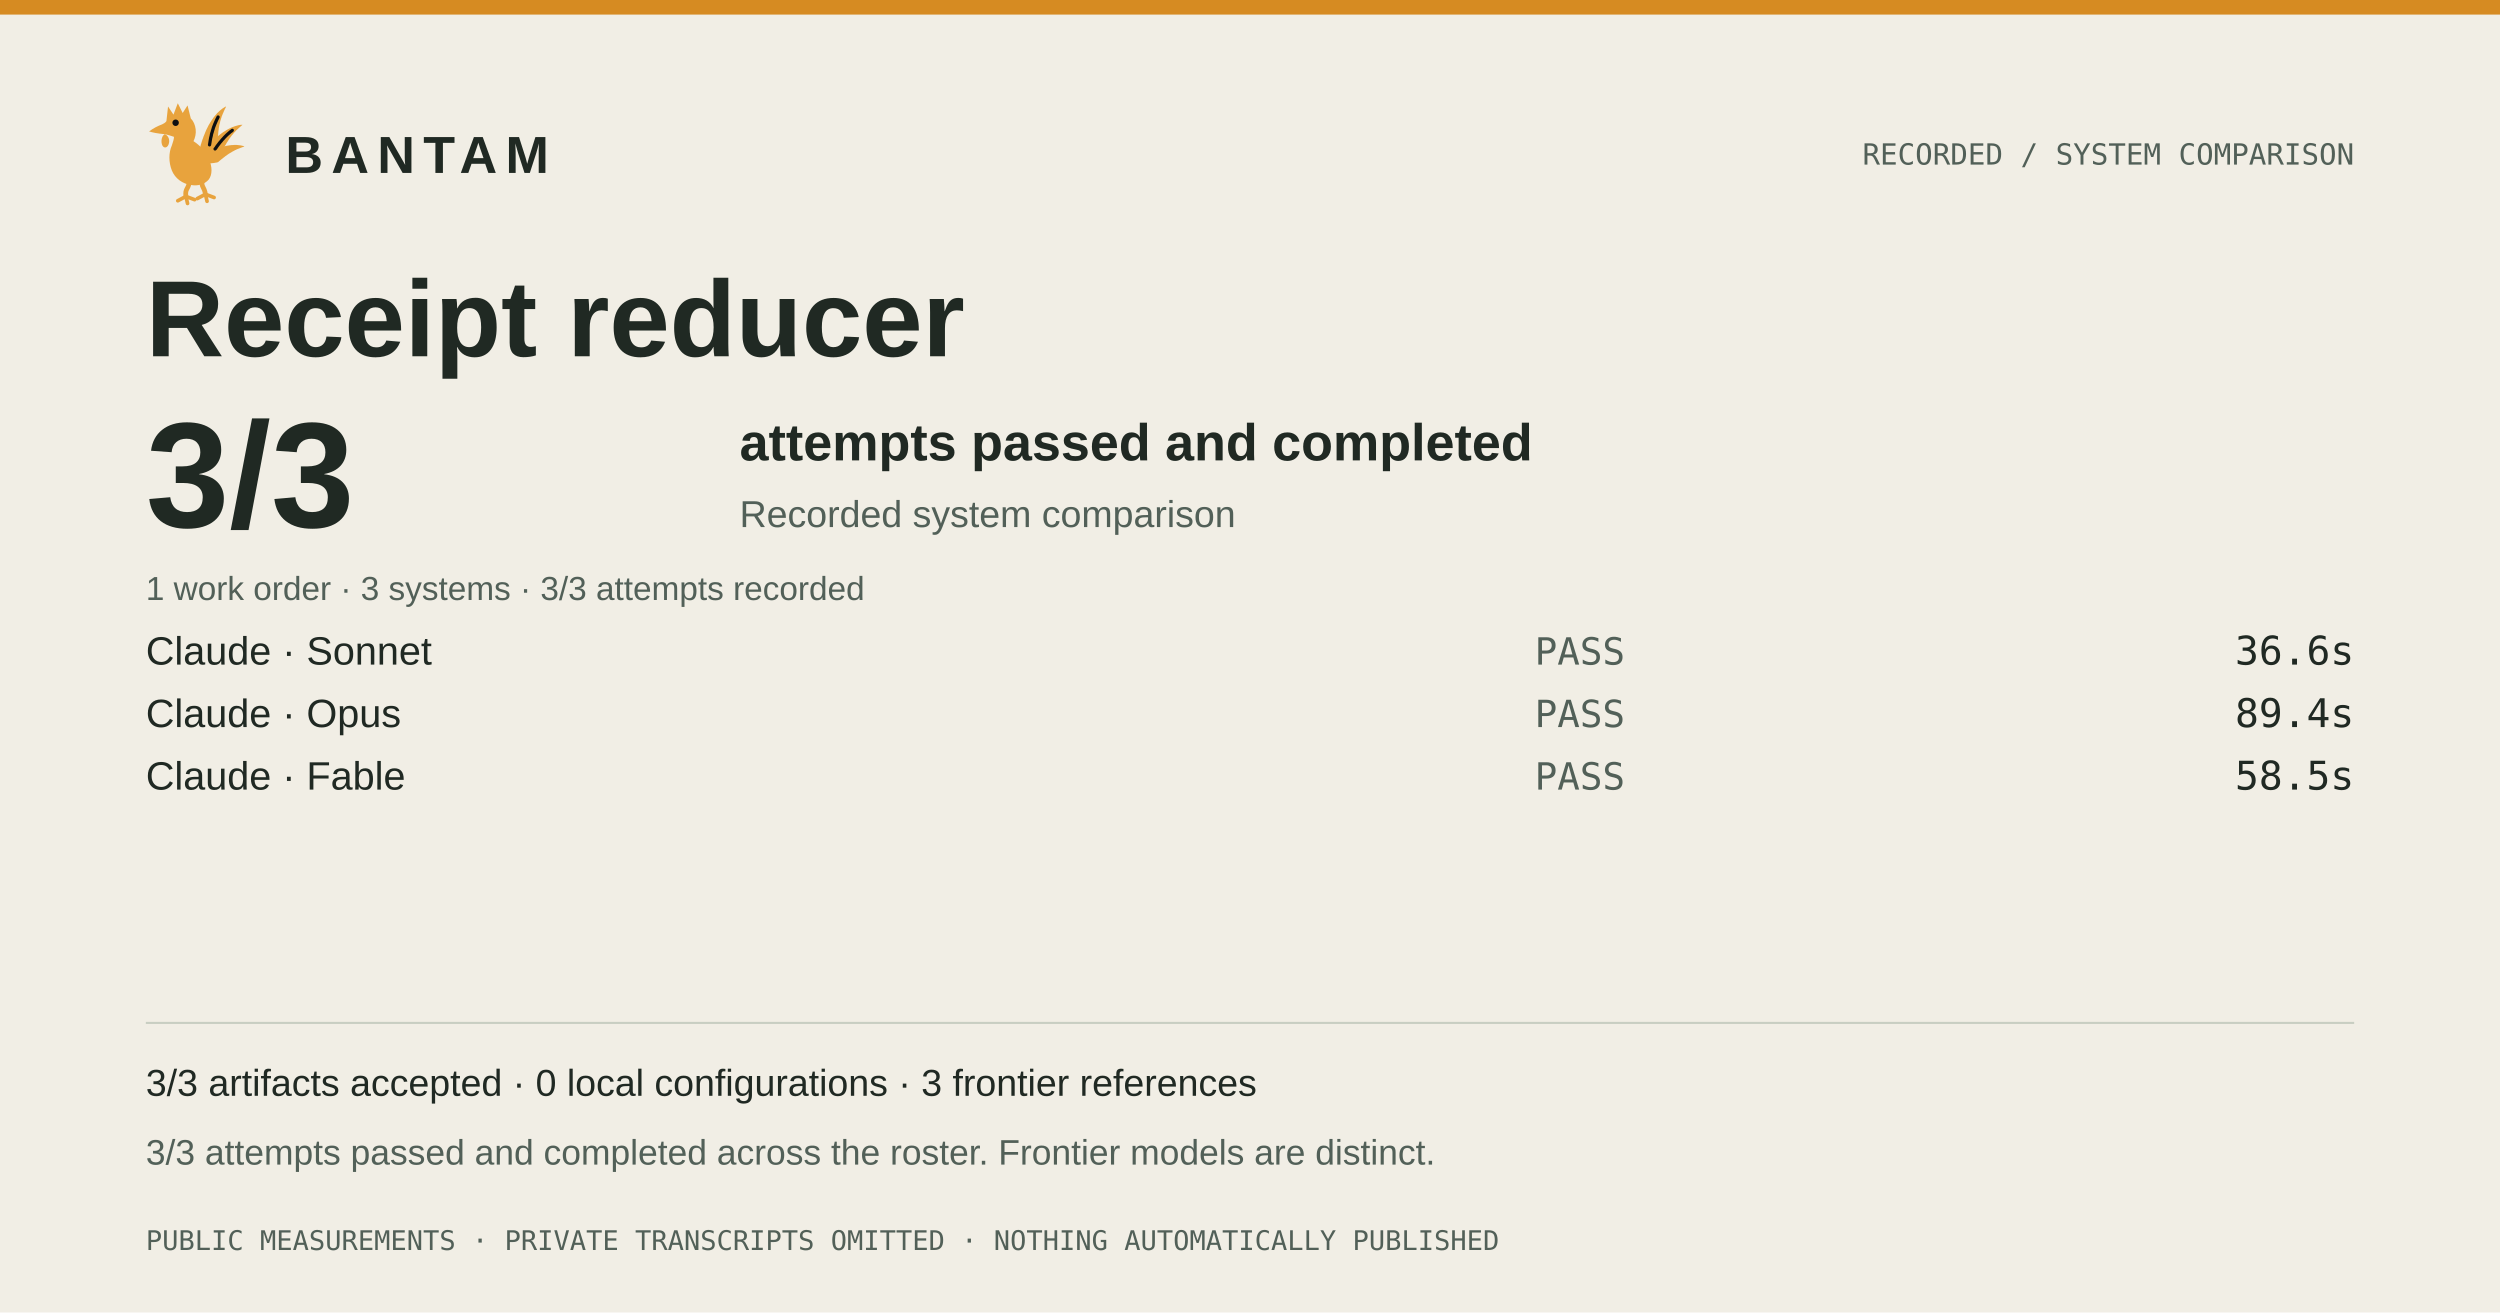
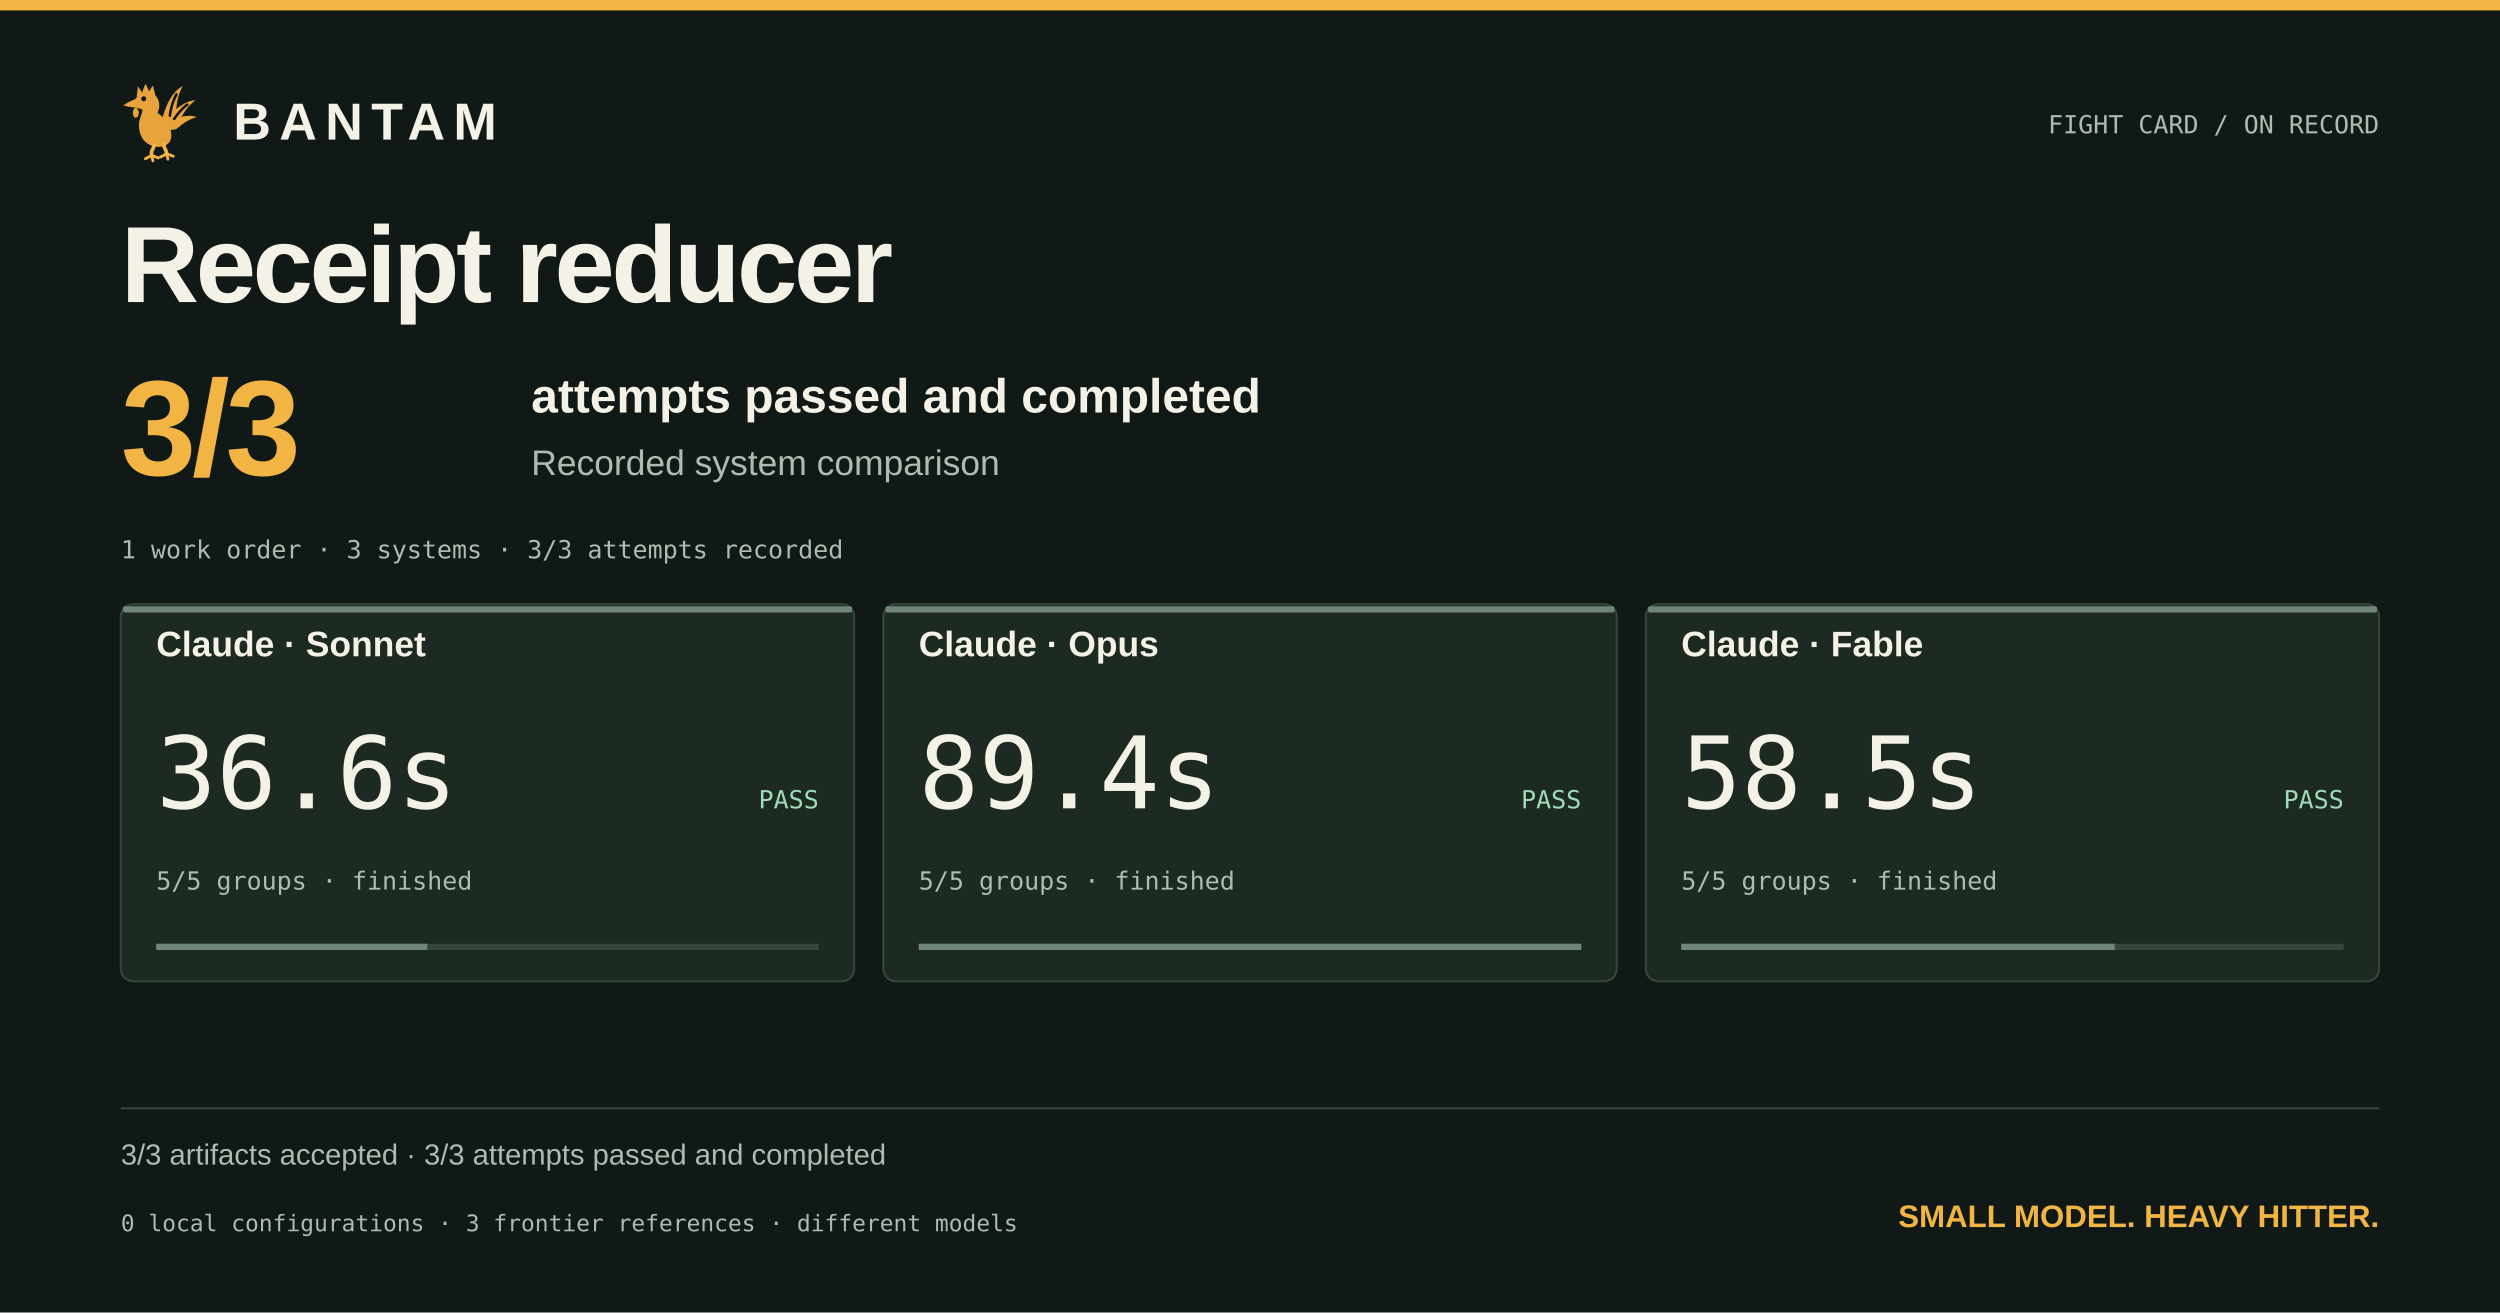
- <svg xmlns="http://www.w3.org/2000/svg" width="1200" height="630" viewBox="0 0 1200 630" role="img" aria-label="BANTAM recorded system comparison">
-   <rect width="1200" height="630" fill="#f1eee5" />
-   <rect width="1200" height="7" fill="#d68b22" />
-   <svg x="70" y="48" width="52" height="52" viewBox="0 0 100 100" color="#e8a33d">
-     <g fill="#e8a33d">
-       <path d="M61.0 56.4L61.7 55.3L62.4 54.1L63.1 53.0L63.7 51.8L64.3 50.7L64.9 49.5L65.5 48.4L66.1 47.3L66.5 46.1L66.5 45.0L66.4 43.8L66.4 42.6L66.4 41.4L66.4 40.2L66.4 39.1L66.4 37.9L66.5 36.7L66.5 35.6L66.5 34.4L66.6 33.3L66.7 32.1L66.8 31.0L66.9 29.8L67.0 28.7L67.2 27.5L67.3 26.4L67.5 25.2L67.7 24.1L67.9 22.9L68.2 21.8L68.5 20.7L68.7 19.5L69.1 18.4L69.4 17.3L69.8 16.1L70.1 15.0L70.6 13.9L71.0 12.8L71.5 11.7L72.0 10.5L72.5 9.4L73.0 8.3L73.6 7.2L74.1 5.9L74.1 5.9L72.9 6.5L71.8 7.2L70.7 7.9L69.7 8.7L68.7 9.5L67.7 10.4L66.8 11.3L65.8 12.2L65.0 13.2L64.1 14.2L63.3 15.2L62.4 16.3L61.7 17.4L60.9 18.5L60.2 19.6L59.5 20.7L58.8 21.9L58.1 23.0L57.5 24.2L56.9 25.4L56.3 26.6L55.7 27.8L55.2 29.0L54.7 30.2L54.2 31.5L53.7 32.7L53.2 33.9L52.8 35.2L52.3 36.4L51.9 37.7L51.5 38.9L51.1 40.2L50.7 41.4L50.4 42.7L50.0 43.9L50.1 45.2L50.4 46.5L50.6 47.8L51.0 49.1L51.3 50.4L51.7 51.7L52.1 53.0L52.6 54.3L53.0 55.6Z" />
-       <path d="M60.1 57.9L61.1 57.3L62.1 56.7L63.1 56.0L64.0 55.4L64.9 54.7L65.9 54.1L66.8 53.4L67.6 52.8L68.4 52.0L68.8 51.1L69.2 50.1L69.7 49.2L70.1 48.3L70.5 47.4L71.0 46.4L71.4 45.5L71.9 44.6L72.4 43.7L72.8 42.8L73.3 41.9L73.8 41.1L74.3 40.2L74.8 39.3L75.4 38.5L75.9 37.6L76.5 36.8L77.0 35.9L77.6 35.1L78.2 34.3L78.8 33.5L79.4 32.6L80.1 31.9L80.7 31.1L81.4 30.3L82.1 29.5L82.8 28.8L83.5 28.0L84.3 27.3L85.1 26.6L85.8 25.9L86.7 25.1L87.5 24.4L88.3 23.7L89.2 22.9L89.2 22.9L88.0 22.9L86.9 23.0L85.8 23.2L84.7 23.5L83.6 23.8L82.5 24.1L81.4 24.5L80.3 24.9L79.3 25.3L78.2 25.8L77.2 26.3L76.2 26.8L75.1 27.4L74.1 28.0L73.2 28.6L72.2 29.2L71.2 29.8L70.3 30.5L69.3 31.2L68.4 31.9L67.5 32.6L66.6 33.3L65.7 34.1L64.8 34.8L64.0 35.6L63.1 36.4L62.3 37.2L61.4 38.0L60.6 38.8L59.8 39.6L59.0 40.4L58.2 41.2L57.4 42.1L56.7 42.9L55.9 43.7L55.5 44.8L55.2 45.9L55.0 47.1L54.7 48.2L54.5 49.4L54.3 50.5L54.2 51.7L54.1 52.9L53.9 54.1Z" />
-       <path d="M58.6 58.5L59.5 58.5L60.5 58.4L61.4 58.3L62.3 58.2L63.2 58.1L64.1 57.9L65.0 57.8L65.8 57.6L66.6 57.4L67.2 56.9L67.9 56.3L68.5 55.8L69.1 55.3L69.7 54.8L70.4 54.3L71.0 53.8L71.6 53.3L72.3 52.8L72.9 52.3L73.5 51.8L74.2 51.4L74.8 50.9L75.5 50.4L76.1 50.0L76.8 49.5L77.5 49.1L78.2 48.7L78.9 48.3L79.5 47.9L80.2 47.5L81.0 47.1L81.7 46.7L82.4 46.3L83.1 46.0L83.9 45.6L84.6 45.3L85.4 45.0L86.2 44.7L86.9 44.4L87.7 44.1L88.5 43.8L89.3 43.5L90.2 43.2L91.0 42.9L91.0 42.9L90.2 42.5L89.3 42.3L88.4 42.1L87.6 41.9L86.7 41.8L85.8 41.7L84.9 41.6L84.0 41.5L83.1 41.5L82.2 41.5L81.3 41.5L80.4 41.6L79.5 41.6L78.6 41.7L77.7 41.8L76.8 41.9L75.9 42.1L75.0 42.2L74.1 42.4L73.2 42.6L72.3 42.8L71.4 43.0L70.5 43.2L69.6 43.5L68.8 43.7L67.9 44.0L67.0 44.2L66.2 44.5L65.3 44.8L64.5 45.1L63.6 45.4L62.8 45.7L61.9 46.0L61.1 46.3L60.3 46.7L59.6 47.3L59.0 48.0L58.5 48.7L57.9 49.5L57.4 50.2L56.9 51.0L56.4 51.8L55.9 52.6L55.4 53.5Z" />
-       <path d="M58.8 41.4L59.0 40.2L59.2 39.0L59.4 37.7L59.6 36.5L59.8 35.3L60.1 34.1L60.4 32.9L60.6 31.7L60.9 30.6L61.3 29.4L61.6 28.2L62.0 27.0L62.3 25.9L62.7 24.7L63.2 23.5L63.6 22.4L64.1 21.3L64.6 20.1L65.1 19.0L65.6 17.9L66.2 16.8L66.7 15.7" stroke="#0d0f12" stroke-width="3.0" fill="none" stroke-linecap="round" />
-       <path d="M63.9 45.2L64.6 44.4L65.2 43.5L65.8 42.6L66.4 41.8L67.1 40.9L67.7 40.1L68.4 39.2L69.1 38.4L69.8 37.6L70.4 36.8L71.2 36.0L71.9 35.2L72.6 34.4L73.4 33.6L74.1 32.9L74.9 32.1L75.7 31.4L76.5 30.7L77.3 30.0L78.1 29.3L79.0 28.7L79.8 28.0" stroke="#0d0f12" stroke-width="3.0" fill="none" stroke-linecap="round" />
-       <path d="M3 29C7 26 11 24 15 22.5C16.5 21.8 18 21 19 19.5L20.5 6L25.5 13.5L29.5 3L34 12L38.5 5L41.5 17C44 19.5 45.5 23 46 27C46.5 31 45.5 35 44 38C50 42 55 47 58 54C61.5 61.5 61.5 69 58 73.5C54 78 48 79.5 42 78.5C34 77.5 27 72.5 24 65C21 57.5 21 48.5 24 42C25 39 26 36 26 34C23 33 20 32 17 31.5C11 31 6 30 3 29Z" />
-       <path d="M17.5 31.5C21 33 22.5 37 21 41C19.5 45 15.8 44.6 14.8 40.8C13.8 37 15 32.8 17.5 31.5Z" />
-       <path d="M40 76.5C39 82.5 36 82 37 89" stroke="currentColor" stroke-width="4.4" stroke-linecap="round" fill="none" />
-       <path d="M29.5 93L37 89L45 92M37 89L38.5 95.5" stroke="currentColor" stroke-width="3.4" stroke-linecap="round" stroke-linejoin="round" fill="none" />
-       <path d="M52 74.5C51 80.5 54 80 55 87" stroke="currentColor" stroke-width="4.4" stroke-linecap="round" fill="none" />
-       <path d="M47.5 91L55 87L63 90M55 87L56.5 93.5" stroke="currentColor" stroke-width="3.4" stroke-linecap="round" stroke-linejoin="round" fill="none" />
-       <circle cx="27.5" cy="21" r="3" fill="#0d0f12" />
+ <svg xmlns="http://www.w3.org/2000/svg" width="1200" height="630" viewBox="0 0 1200 630" role="img" aria-label="Receipt reducer · BANTAM recorded comparison">
+   <g font-family="Arial,Helvetica,sans-serif">
+     <rect width="1200" height="630" fill="#101916" />
+     <rect width="1200" height="5" fill="#f2b544" />
+     <svg x="58" y="35" width="40" height="48" viewBox="0 0 100 100" color="#f2b544">
+       <g fill="#e8a33d">
+         <path d="M61.0 56.4L61.7 55.3L62.4 54.1L63.1 53.0L63.7 51.8L64.3 50.7L64.9 49.5L65.5 48.4L66.1 47.3L66.5 46.1L66.5 45.0L66.4 43.8L66.4 42.6L66.4 41.4L66.4 40.2L66.4 39.1L66.4 37.9L66.5 36.7L66.5 35.6L66.5 34.4L66.6 33.3L66.7 32.1L66.8 31.0L66.9 29.8L67.0 28.7L67.2 27.5L67.3 26.4L67.5 25.2L67.7 24.1L67.9 22.9L68.2 21.8L68.5 20.7L68.7 19.5L69.1 18.4L69.4 17.3L69.8 16.1L70.1 15.0L70.6 13.9L71.0 12.8L71.5 11.7L72.0 10.5L72.5 9.4L73.0 8.3L73.6 7.2L74.1 5.9L74.1 5.9L72.9 6.5L71.8 7.2L70.7 7.9L69.7 8.7L68.7 9.5L67.7 10.4L66.8 11.3L65.8 12.2L65.0 13.2L64.1 14.2L63.3 15.2L62.4 16.3L61.7 17.4L60.9 18.5L60.2 19.6L59.5 20.7L58.8 21.9L58.1 23.0L57.5 24.2L56.9 25.4L56.3 26.6L55.7 27.8L55.2 29.0L54.7 30.2L54.2 31.5L53.7 32.7L53.2 33.9L52.8 35.2L52.3 36.4L51.9 37.7L51.5 38.9L51.1 40.2L50.7 41.4L50.4 42.7L50.0 43.9L50.1 45.2L50.4 46.5L50.6 47.8L51.0 49.1L51.3 50.4L51.7 51.7L52.1 53.0L52.6 54.3L53.0 55.6Z" />
+         <path d="M60.1 57.9L61.1 57.3L62.1 56.7L63.1 56.0L64.0 55.4L64.9 54.7L65.9 54.1L66.8 53.4L67.6 52.8L68.4 52.0L68.8 51.1L69.2 50.1L69.7 49.2L70.1 48.3L70.5 47.4L71.0 46.4L71.4 45.5L71.9 44.6L72.4 43.7L72.8 42.8L73.3 41.9L73.8 41.1L74.3 40.2L74.8 39.3L75.4 38.5L75.9 37.6L76.5 36.8L77.0 35.9L77.6 35.1L78.2 34.3L78.8 33.5L79.4 32.6L80.1 31.9L80.7 31.1L81.4 30.3L82.1 29.5L82.8 28.8L83.5 28.0L84.3 27.3L85.1 26.6L85.8 25.9L86.7 25.1L87.5 24.4L88.3 23.7L89.2 22.9L89.2 22.9L88.0 22.9L86.9 23.0L85.8 23.2L84.7 23.5L83.6 23.8L82.5 24.1L81.4 24.5L80.3 24.9L79.3 25.3L78.2 25.8L77.2 26.3L76.2 26.8L75.1 27.4L74.1 28.0L73.2 28.6L72.2 29.2L71.2 29.8L70.3 30.5L69.3 31.2L68.4 31.9L67.5 32.6L66.6 33.3L65.7 34.1L64.8 34.8L64.0 35.6L63.1 36.4L62.3 37.2L61.4 38.0L60.6 38.8L59.8 39.6L59.0 40.4L58.2 41.2L57.4 42.1L56.7 42.9L55.9 43.7L55.5 44.8L55.2 45.9L55.0 47.1L54.7 48.2L54.5 49.4L54.3 50.5L54.2 51.7L54.1 52.9L53.9 54.1Z" />
+         <path d="M58.6 58.5L59.5 58.5L60.5 58.4L61.4 58.3L62.3 58.2L63.2 58.1L64.1 57.9L65.0 57.8L65.8 57.6L66.6 57.4L67.2 56.9L67.9 56.3L68.5 55.8L69.1 55.3L69.7 54.8L70.4 54.3L71.0 53.8L71.6 53.3L72.3 52.8L72.9 52.3L73.5 51.8L74.2 51.4L74.8 50.9L75.5 50.4L76.1 50.0L76.8 49.5L77.5 49.1L78.2 48.7L78.9 48.3L79.5 47.9L80.2 47.5L81.0 47.1L81.7 46.7L82.4 46.3L83.1 46.0L83.9 45.6L84.6 45.3L85.4 45.0L86.2 44.7L86.9 44.4L87.7 44.1L88.5 43.8L89.3 43.5L90.2 43.2L91.0 42.9L91.0 42.9L90.2 42.5L89.3 42.3L88.4 42.1L87.6 41.9L86.7 41.8L85.8 41.7L84.9 41.6L84.0 41.5L83.1 41.5L82.2 41.5L81.3 41.5L80.4 41.6L79.5 41.6L78.6 41.7L77.7 41.8L76.8 41.9L75.9 42.1L75.0 42.2L74.1 42.4L73.2 42.6L72.3 42.8L71.4 43.0L70.5 43.2L69.6 43.5L68.8 43.7L67.9 44.0L67.0 44.2L66.2 44.5L65.3 44.8L64.5 45.1L63.6 45.4L62.8 45.7L61.9 46.0L61.1 46.3L60.3 46.7L59.6 47.3L59.0 48.0L58.5 48.7L57.9 49.5L57.4 50.2L56.9 51.0L56.4 51.8L55.9 52.6L55.4 53.5Z" />
+         <path d="M58.8 41.4L59.0 40.2L59.2 39.0L59.4 37.7L59.6 36.5L59.8 35.3L60.1 34.1L60.4 32.9L60.6 31.7L60.9 30.6L61.3 29.4L61.6 28.2L62.0 27.0L62.3 25.9L62.7 24.7L63.2 23.5L63.6 22.4L64.1 21.3L64.6 20.1L65.1 19.0L65.6 17.9L66.2 16.8L66.7 15.7" stroke="#0d0f12" stroke-width="3.0" fill="none" stroke-linecap="round" />
+         <path d="M63.9 45.2L64.6 44.4L65.2 43.5L65.8 42.6L66.4 41.8L67.1 40.9L67.7 40.1L68.4 39.2L69.1 38.4L69.8 37.6L70.4 36.8L71.2 36.0L71.9 35.2L72.6 34.4L73.4 33.6L74.1 32.9L74.9 32.1L75.7 31.4L76.5 30.7L77.3 30.0L78.1 29.3L79.0 28.7L79.8 28.0" stroke="#0d0f12" stroke-width="3.0" fill="none" stroke-linecap="round" />
+         <path d="M3 29C7 26 11 24 15 22.5C16.5 21.8 18 21 19 19.5L20.5 6L25.5 13.5L29.5 3L34 12L38.5 5L41.5 17C44 19.5 45.5 23 46 27C46.5 31 45.5 35 44 38C50 42 55 47 58 54C61.5 61.5 61.5 69 58 73.5C54 78 48 79.5 42 78.5C34 77.5 27 72.5 24 65C21 57.5 21 48.5 24 42C25 39 26 36 26 34C23 33 20 32 17 31.5C11 31 6 30 3 29Z" />
+         <path d="M17.5 31.5C21 33 22.5 37 21 41C19.5 45 15.8 44.6 14.8 40.8C13.8 37 15 32.8 17.5 31.5Z" />
+         <path d="M40 76.5C39 82.5 36 82 37 89" stroke="currentColor" stroke-width="4.4" stroke-linecap="round" fill="none" />
+         <path d="M29.5 93L37 89L45 92M37 89L38.5 95.5" stroke="currentColor" stroke-width="3.4" stroke-linecap="round" stroke-linejoin="round" fill="none" />
+         <path d="M52 74.5C51 80.5 54 80 55 87" stroke="currentColor" stroke-width="4.4" stroke-linecap="round" fill="none" />
+         <path d="M47.5 91L55 87L63 90M55 87L56.5 93.5" stroke="currentColor" stroke-width="3.4" stroke-linecap="round" stroke-linejoin="round" fill="none" />
+         <circle cx="27.5" cy="21" r="3" fill="#0d0f12" />
+       </g>
+     </svg>
+     <text x="112" y="67" fill="#f4f1e7" font-size="25" font-weight="700" letter-spacing="4">BANTAM</text>
+     <text x="1142" y="64" text-anchor="end" fill="#adbbb0" font-family="monospace" font-size="12">FIGHT CARD / ON RECORD</text>
+     <text x="58" y="145" fill="#f4f1e7" font-size="52" font-weight="700" letter-spacing="-1.6">Receipt reducer</text>
+     <text x="58" y="228" fill="#f2b544" font-size="65" font-weight="700" letter-spacing="-2">3/3</text>
+     <text x="255" y="198" fill="#f4f1e7" font-size="23" font-weight="700">attempts passed and completed</text>
+     <text x="255" y="228" fill="#adbbb0" font-size="17">Recorded system comparison</text>
+     <text x="58" y="268" fill="#adbbb0" font-family="monospace" font-size="12">1 work order · 3 systems · 3/3 attempts recorded</text>
+     <g>
+       <rect x="58" y="290" width="352" height="181" rx="6" fill="#1c2a22" stroke="#35463b" />
+       <rect x="59" y="291" width="350" height="3" rx="1" fill="#708678" />
+       <text x="75" y="315" fill="#f4f1e7" font-size="17" font-weight="700">Claude · Sonnet</text>
+       <text x="75" y="388" fill="#f4f1e7" font-family="monospace" font-size="48">36.6s</text>
+       <text x="393" y="388" text-anchor="end" fill="#9fdbb8" font-family="monospace" font-size="12">PASS</text>
+       <rect x="75" y="453" width="318" height="3" fill="#35463b" />
+       <rect x="75" y="453" width="130.069" height="3" fill="#708678" />
+       <text x="75" y="427" fill="#adbbb0" font-family="monospace" font-size="12">5/5 groups · finished</text>
    </g>
-   </svg>
-   <text x="137" y="83" fill="#202923" font-family="Arial,sans-serif" font-size="25" font-weight="700" letter-spacing="4">BANTAM</text>
-   <text x="1130" y="79" text-anchor="end" fill="#526058" font-family="monospace" font-size="14">RECORDED / SYSTEM COMPARISON</text>
-   <text x="70" y="171" fill="#202923" font-family="Arial,sans-serif" font-size="52" font-weight="700">Receipt reducer</text>
-   <text x="70" y="253" fill="#202923" font-family="Arial,sans-serif" font-size="72" font-weight="700">3/3</text>
-   <text x="355" y="221" fill="#202923" font-family="Arial,sans-serif" font-size="25" font-weight="700">attempts passed and completed</text>
-   <text x="355" y="253" fill="#526058" font-family="Arial,sans-serif" font-size="18">Recorded system comparison</text>
-   <text x="70" y="288" fill="#526058" font-family="Arial,sans-serif" font-size="16">1 work order · 3 systems · 3/3 attempts recorded</text>
-   <text x="70" y="319" fill="#202923" font-family="Arial,sans-serif" font-size="19">Claude · Sonnet</text>
-   <text x="780" y="319" text-anchor="end" fill="#526058" font-family="monospace" font-size="18">PASS</text>
-   <text x="1130" y="319" text-anchor="end" fill="#202923" font-family="monospace" font-size="19">36.6s</text>
-   <text x="70" y="349" fill="#202923" font-family="Arial,sans-serif" font-size="19">Claude · Opus</text>
-   <text x="780" y="349" text-anchor="end" fill="#526058" font-family="monospace" font-size="18">PASS</text>
-   <text x="1130" y="349" text-anchor="end" fill="#202923" font-family="monospace" font-size="19">89.4s</text>
-   <text x="70" y="379" fill="#202923" font-family="Arial,sans-serif" font-size="19">Claude · Fable</text>
-   <text x="780" y="379" text-anchor="end" fill="#526058" font-family="monospace" font-size="18">PASS</text>
-   <text x="1130" y="379" text-anchor="end" fill="#202923" font-family="monospace" font-size="19">58.5s</text>
-   <line x1="70" y1="491" x2="1130" y2="491" stroke="#c8cec2" />
-   <text x="70" y="526" fill="#202923" font-family="Arial,sans-serif" font-size="18">3/3 artifacts accepted · 0 local configurations · 3 frontier references</text>
-   <text x="70" y="559" fill="#526058" font-family="Arial,sans-serif" font-size="17">3/3 attempts passed and completed across the roster. Frontier models are distinct.</text>
-   <text x="70" y="600" fill="#526058" font-family="monospace" font-size="13">PUBLIC MEASUREMENTS · PRIVATE TRANSCRIPTS OMITTED · NOTHING AUTOMATICALLY PUBLISHED</text>
+     <g>
+       <rect x="424" y="290" width="352" height="181" rx="6" fill="#1c2a22" stroke="#35463b" />
+       <rect x="425" y="291" width="350" height="3" rx="1" fill="#708678" />
+       <text x="441" y="315" fill="#f4f1e7" font-size="17" font-weight="700">Claude · Opus</text>
+       <text x="441" y="388" fill="#f4f1e7" font-family="monospace" font-size="48">89.4s</text>
+       <text x="759" y="388" text-anchor="end" fill="#9fdbb8" font-family="monospace" font-size="12">PASS</text>
+       <rect x="441" y="453" width="318" height="3" fill="#35463b" />
+       <rect x="441" y="453" width="318" height="3" fill="#708678" />
+       <text x="441" y="427" fill="#adbbb0" font-family="monospace" font-size="12">5/5 groups · finished</text>
+     </g>
+     <g>
+       <rect x="790" y="290" width="352" height="181" rx="6" fill="#1c2a22" stroke="#35463b" />
+       <rect x="791" y="291" width="350" height="3" rx="1" fill="#708678" />
+       <text x="807" y="315" fill="#f4f1e7" font-size="17" font-weight="700">Claude · Fable</text>
+       <text x="807" y="388" fill="#f4f1e7" font-family="monospace" font-size="48">58.5s</text>
+       <text x="1125" y="388" text-anchor="end" fill="#9fdbb8" font-family="monospace" font-size="12">PASS</text>
+       <rect x="807" y="453" width="318" height="3" fill="#35463b" />
+       <rect x="807" y="453" width="208.056" height="3" fill="#708678" />
+       <text x="807" y="427" fill="#adbbb0" font-family="monospace" font-size="12">5/5 groups · finished</text>
+     </g>
+     <line x1="58" y1="532" x2="1142" y2="532" stroke="#35463b" />
+     <text x="58" y="559" fill="#adbbb0" font-size="14">3/3 artifacts accepted · 3/3 attempts passed and completed</text>
+     <text x="58" y="591" fill="#adbbb0" font-family="monospace" font-size="11">0 local configurations · 3 frontier references · different models</text>
+     <text x="1142" y="589" text-anchor="end" fill="#f2b544" font-size="15" font-weight="700">SMALL MODEL. HEAVY HITTER.</text>
+   </g>
</svg>
